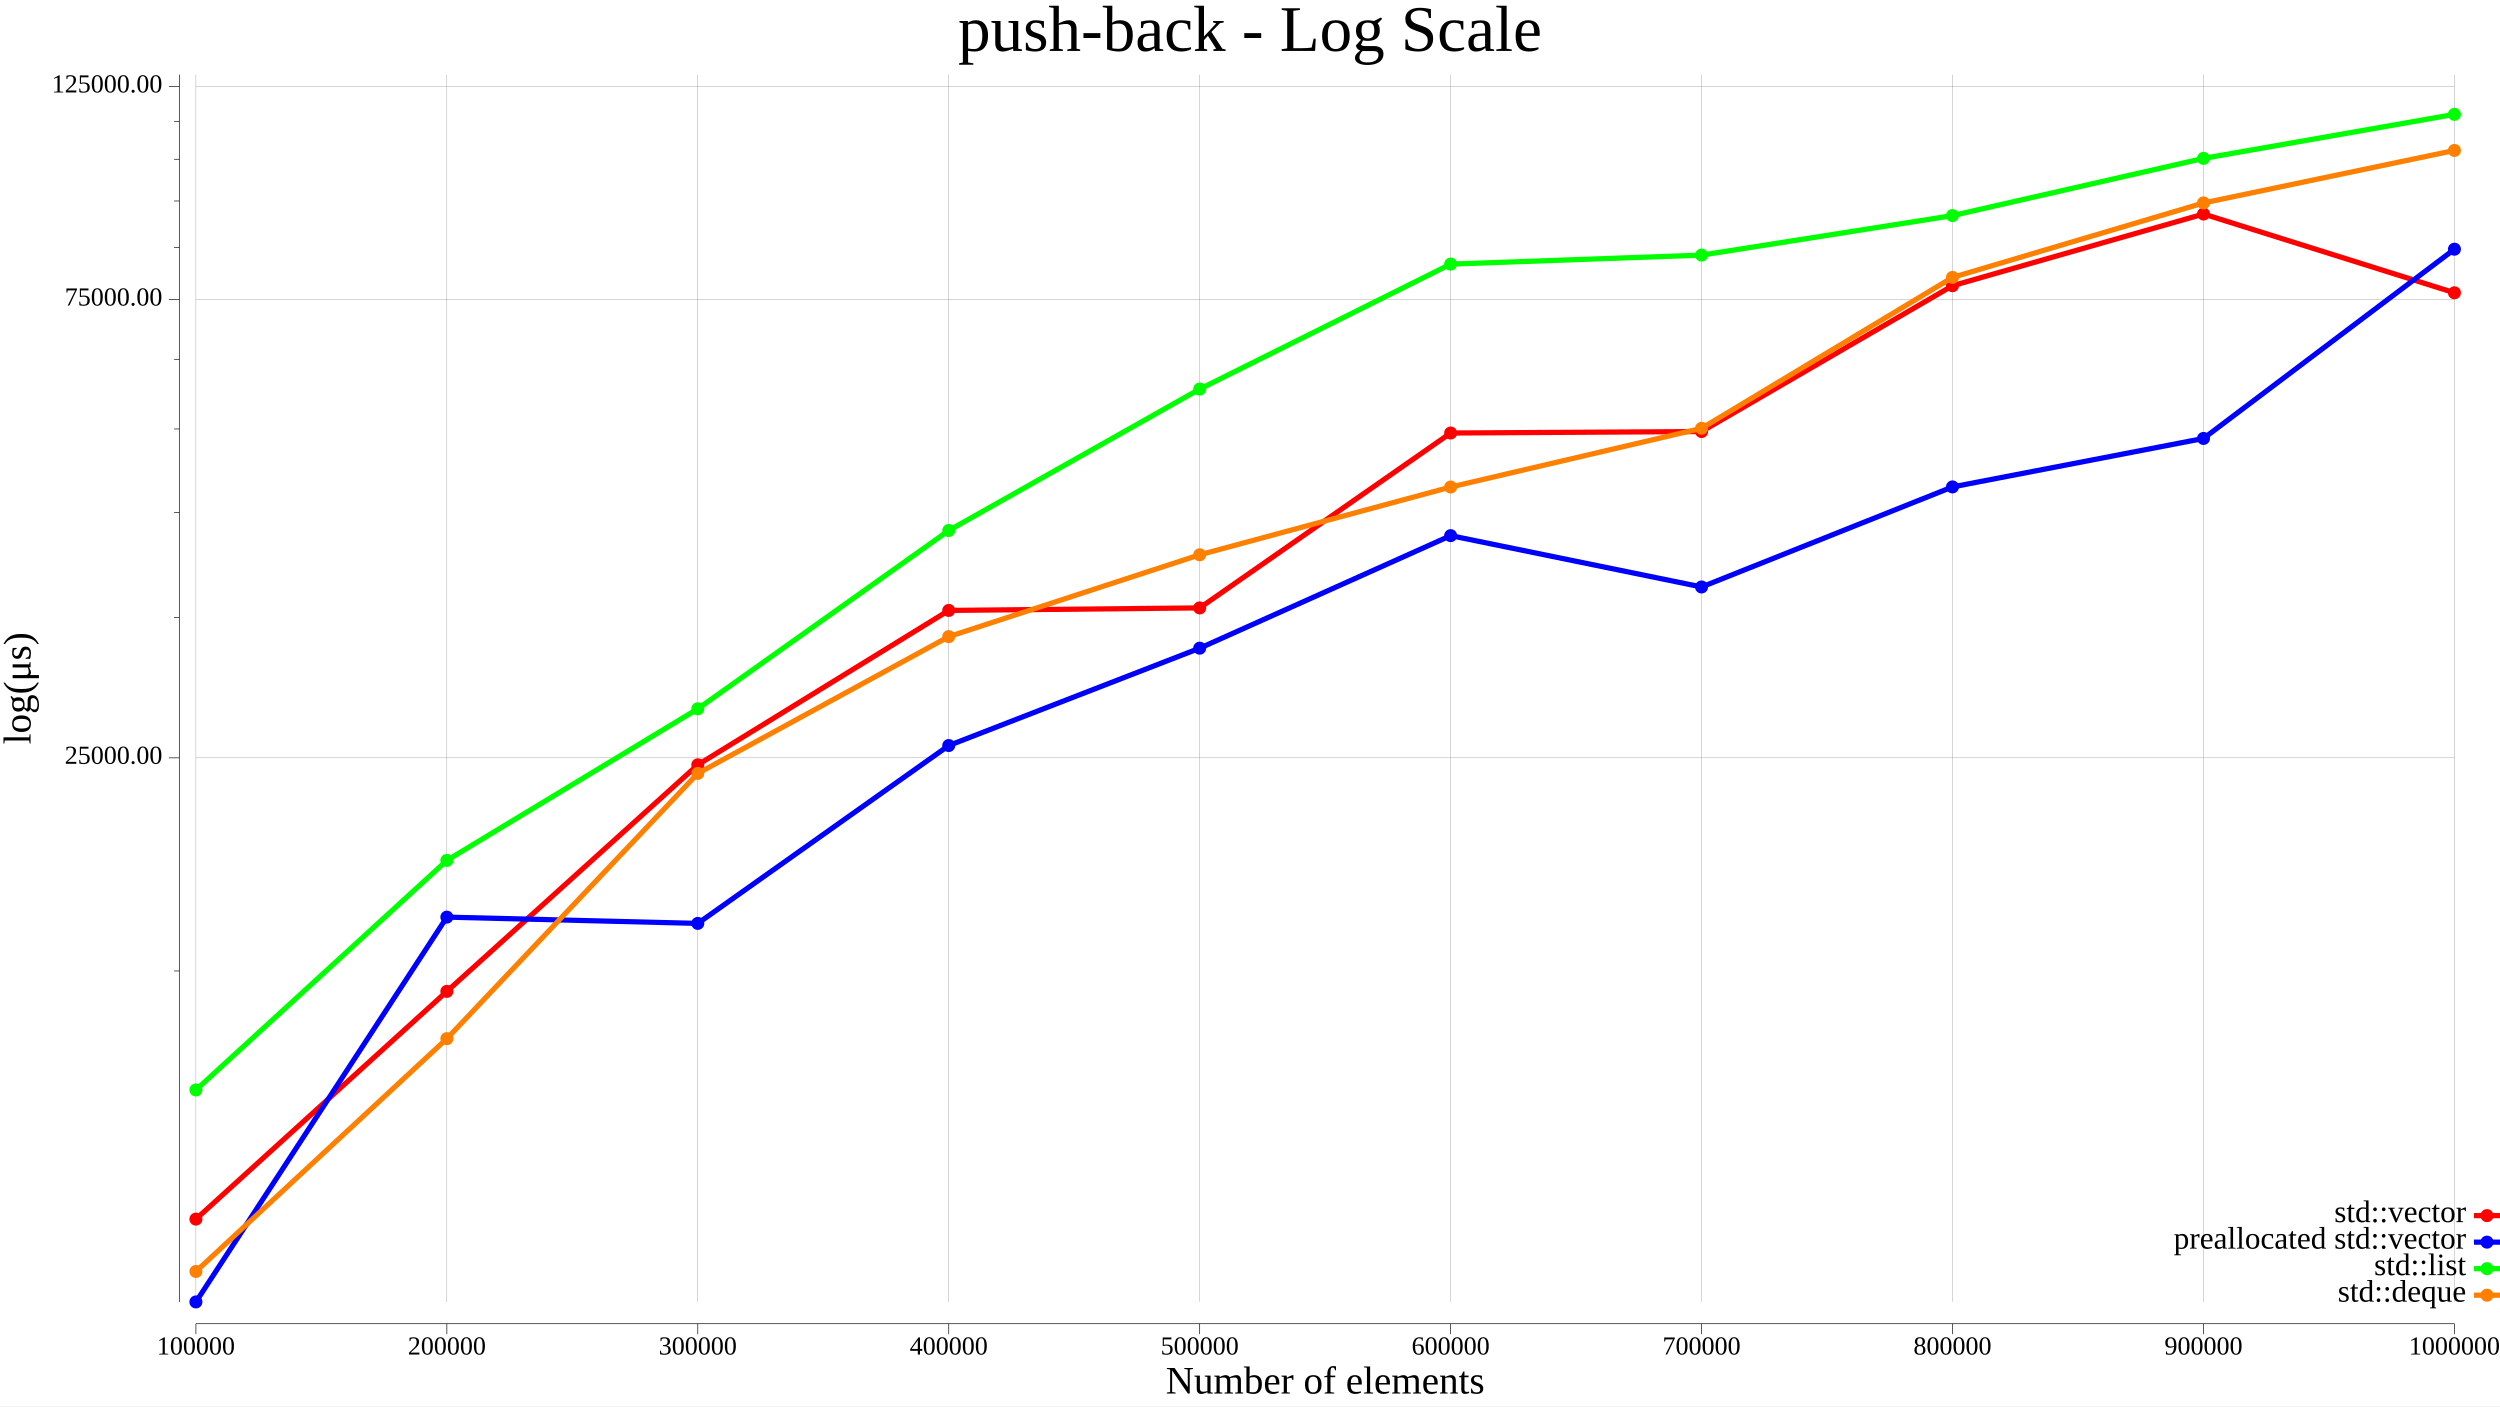
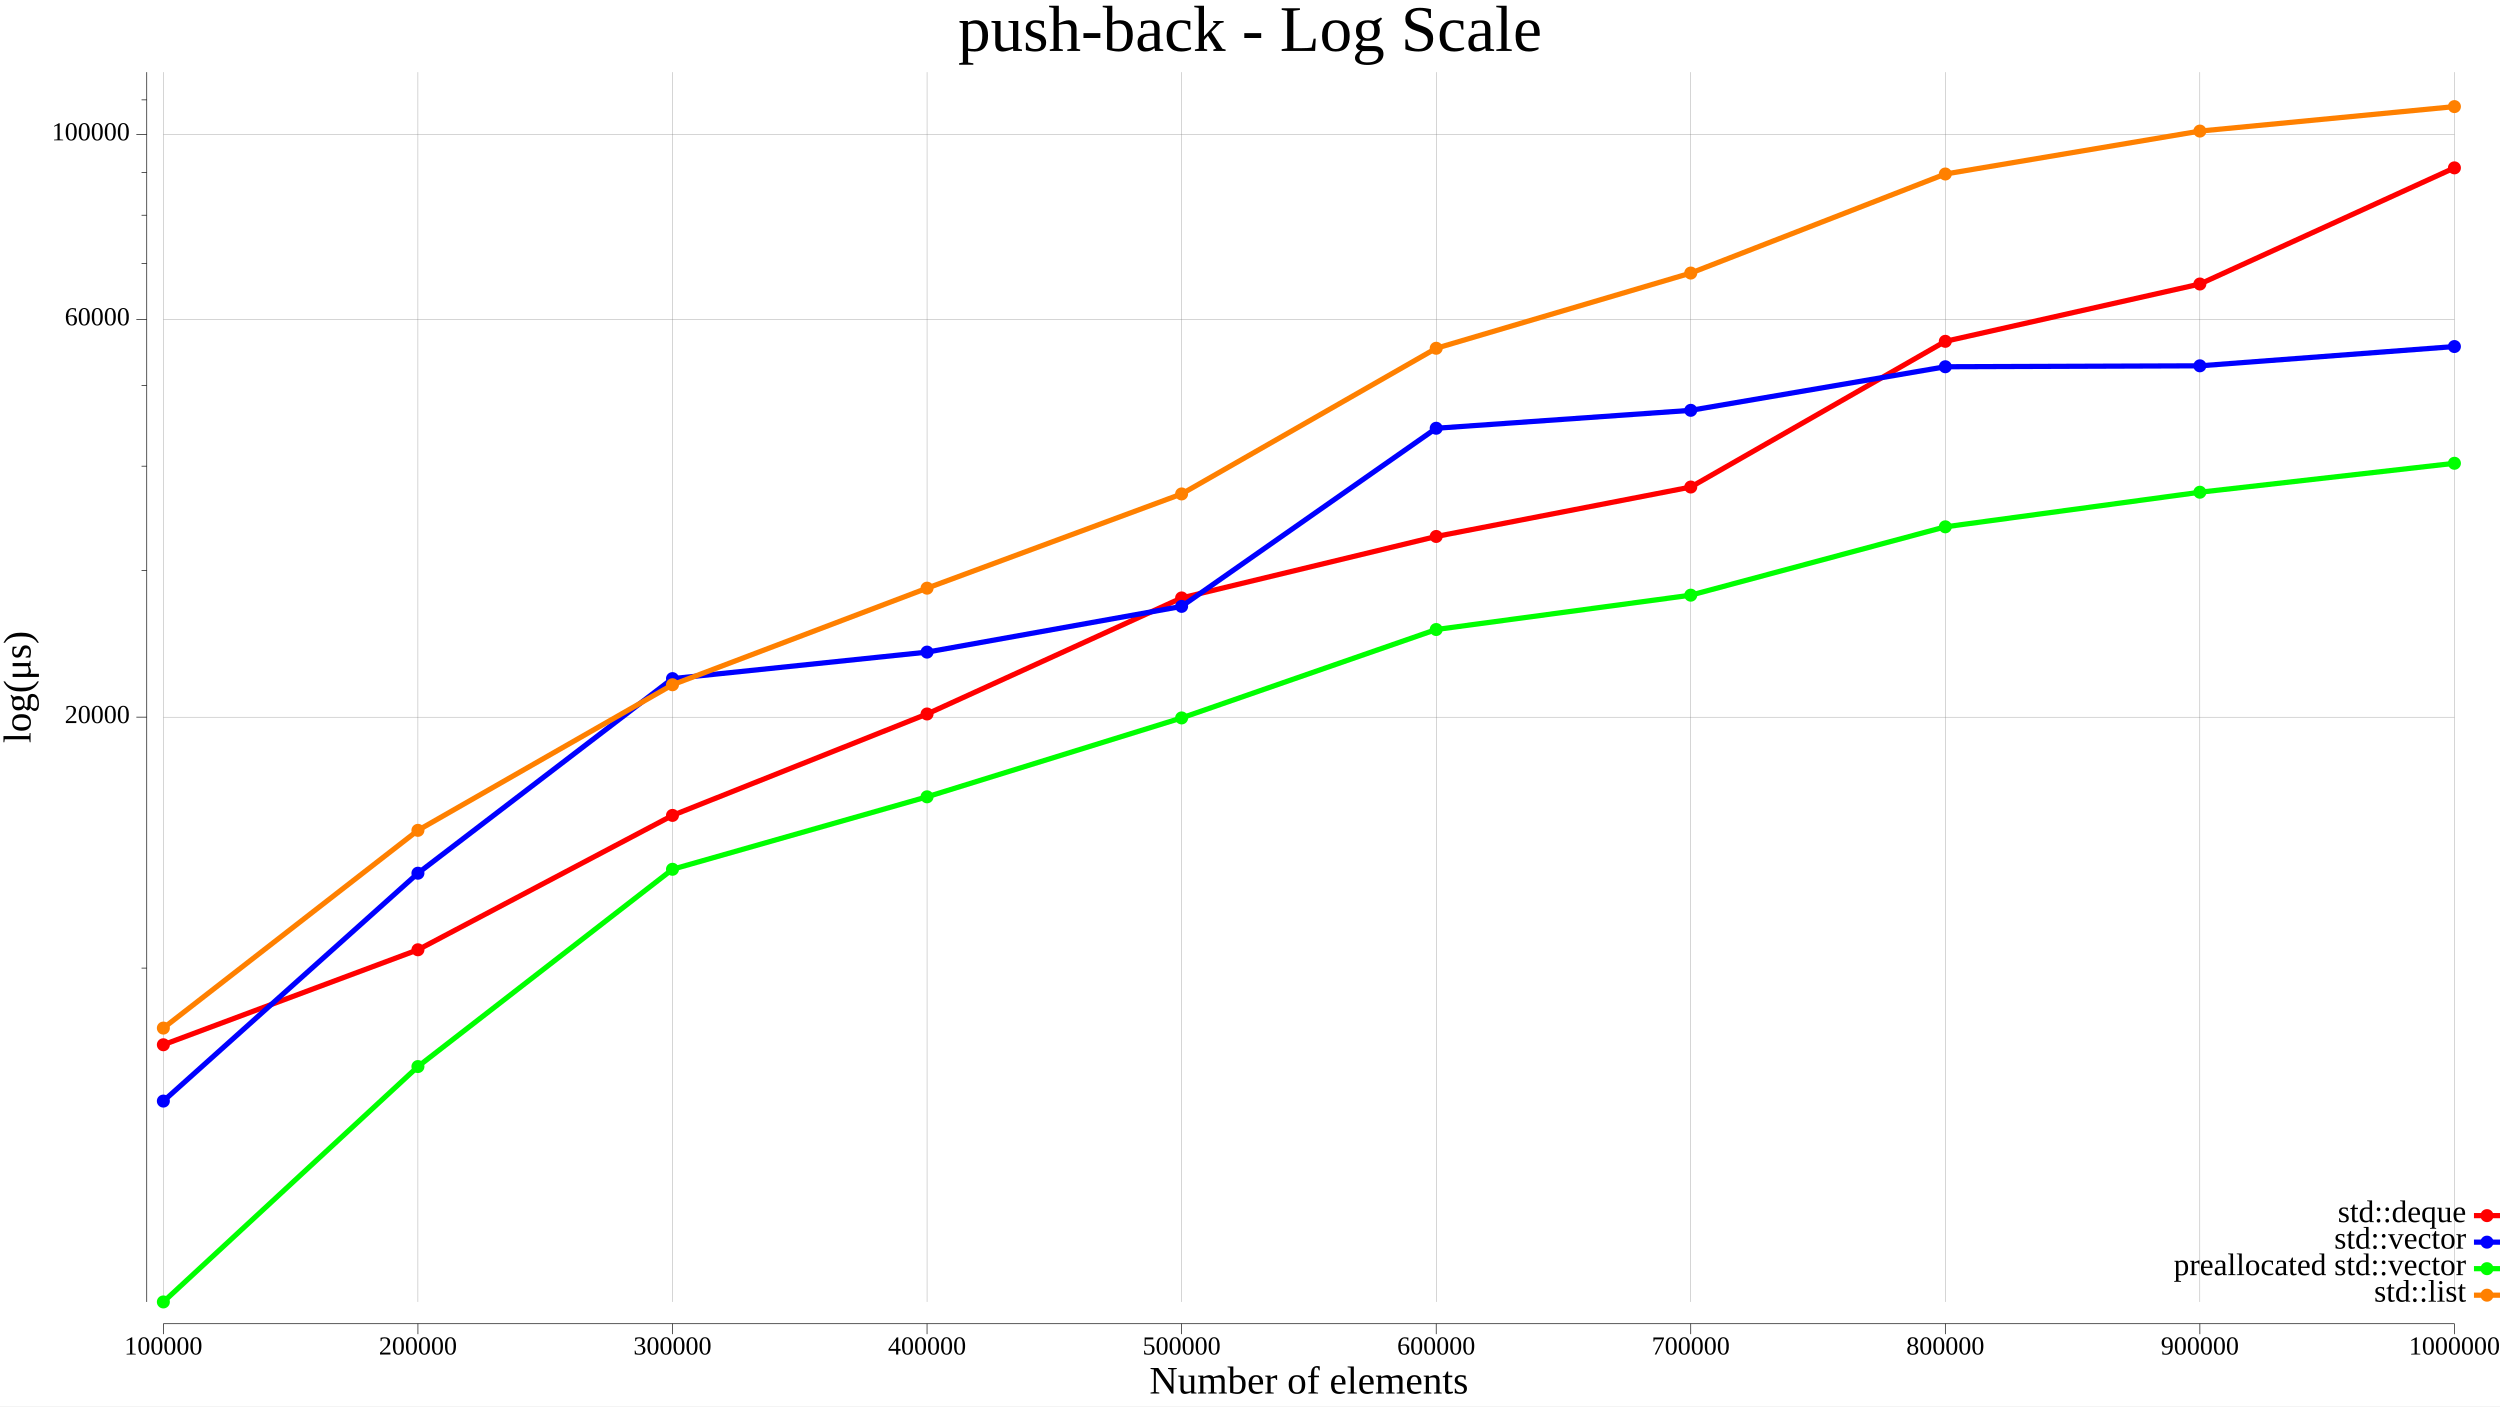
<svg xmlns="http://www.w3.org/2000/svg" width="1920pt" height="1080pt" viewBox="0 0 1920 1080">
  <g transform="scale(1, -1) translate(0, -1080)">
    <path d="M0,0L1920,0L1920,1080L0,1080Z" style="fill:#FFFFFF" />
    <text x="735.77" y="-1040.9" transform="scale(1, -1)" style="font-family:Liberation Serif;font-variant:normal;font-weight:normal;font-style:normal;font-size:50px">push-back - Log Scale</text>
-     <text x="895.27" y="-9.756" transform="scale(1, -1)" style="font-family:Liberation Serif;font-variant:normal;font-weight:normal;font-style:normal;font-size:30px">Number of elements</text>
-     <text x="120.46" y="-39.727" transform="scale(1, -1)" style="font-family:Liberation Serif;font-variant:normal;font-weight:normal;font-style:normal;font-size:20px">100000</text>
-     <text x="313.19" y="-39.727" transform="scale(1, -1)" style="font-family:Liberation Serif;font-variant:normal;font-weight:normal;font-style:normal;font-size:20px">200000</text>
-     <text x="505.91" y="-39.727" transform="scale(1, -1)" style="font-family:Liberation Serif;font-variant:normal;font-weight:normal;font-style:normal;font-size:20px">300000</text>
-     <text x="698.64" y="-39.727" transform="scale(1, -1)" style="font-family:Liberation Serif;font-variant:normal;font-weight:normal;font-style:normal;font-size:20px">400000</text>
-     <text x="891.37" y="-39.727" transform="scale(1, -1)" style="font-family:Liberation Serif;font-variant:normal;font-weight:normal;font-style:normal;font-size:20px">500000</text>
-     <text x="1084.1" y="-39.727" transform="scale(1, -1)" style="font-family:Liberation Serif;font-variant:normal;font-weight:normal;font-style:normal;font-size:20px">600000</text>
-     <text x="1276.8" y="-39.727" transform="scale(1, -1)" style="font-family:Liberation Serif;font-variant:normal;font-weight:normal;font-style:normal;font-size:20px">700000</text>
-     <text x="1469.5" y="-39.727" transform="scale(1, -1)" style="font-family:Liberation Serif;font-variant:normal;font-weight:normal;font-style:normal;font-size:20px">800000</text>
-     <text x="1662.3" y="-39.727" transform="scale(1, -1)" style="font-family:Liberation Serif;font-variant:normal;font-weight:normal;font-style:normal;font-size:20px">900000</text>
+     <text x="882.77" y="-9.756" transform="scale(1, -1)" style="font-family:Liberation Serif;font-variant:normal;font-weight:normal;font-style:normal;font-size:30px">Number of elements</text>
+     <text x="95.462" y="-39.727" transform="scale(1, -1)" style="font-family:Liberation Serif;font-variant:normal;font-weight:normal;font-style:normal;font-size:20px">100000</text>
+     <text x="290.97" y="-39.727" transform="scale(1, -1)" style="font-family:Liberation Serif;font-variant:normal;font-weight:normal;font-style:normal;font-size:20px">200000</text>
+     <text x="486.47" y="-39.727" transform="scale(1, -1)" style="font-family:Liberation Serif;font-variant:normal;font-weight:normal;font-style:normal;font-size:20px">300000</text>
+     <text x="681.97" y="-39.727" transform="scale(1, -1)" style="font-family:Liberation Serif;font-variant:normal;font-weight:normal;font-style:normal;font-size:20px">400000</text>
+     <text x="877.48" y="-39.727" transform="scale(1, -1)" style="font-family:Liberation Serif;font-variant:normal;font-weight:normal;font-style:normal;font-size:20px">500000</text>
+     <text x="1073" y="-39.727" transform="scale(1, -1)" style="font-family:Liberation Serif;font-variant:normal;font-weight:normal;font-style:normal;font-size:20px">600000</text>
+     <text x="1268.5" y="-39.727" transform="scale(1, -1)" style="font-family:Liberation Serif;font-variant:normal;font-weight:normal;font-style:normal;font-size:20px">700000</text>
+     <text x="1464" y="-39.727" transform="scale(1, -1)" style="font-family:Liberation Serif;font-variant:normal;font-weight:normal;font-style:normal;font-size:20px">800000</text>
+     <text x="1659.5" y="-39.727" transform="scale(1, -1)" style="font-family:Liberation Serif;font-variant:normal;font-weight:normal;font-style:normal;font-size:20px">900000</text>
    <text x="1850" y="-39.727" transform="scale(1, -1)" style="font-family:Liberation Serif;font-variant:normal;font-weight:normal;font-style:normal;font-size:20px">1000000</text>
-     <path d="M150.46,55.371L150.46,63.371" style="fill:none;stroke:#000000;stroke-width:0.5" />
-     <path d="M343.19,55.371L343.19,63.371" style="fill:none;stroke:#000000;stroke-width:0.5" />
-     <path d="M535.91,55.371L535.91,63.371" style="fill:none;stroke:#000000;stroke-width:0.5" />
-     <path d="M728.64,55.371L728.64,63.371" style="fill:none;stroke:#000000;stroke-width:0.5" />
-     <path d="M921.37,55.371L921.37,63.371" style="fill:none;stroke:#000000;stroke-width:0.5" />
-     <path d="M1114.1,55.371L1114.1,63.371" style="fill:none;stroke:#000000;stroke-width:0.5" />
-     <path d="M1306.8,55.371L1306.8,63.371" style="fill:none;stroke:#000000;stroke-width:0.5" />
-     <path d="M1499.5,55.371L1499.5,63.371" style="fill:none;stroke:#000000;stroke-width:0.5" />
-     <path d="M1692.3,55.371L1692.3,63.371" style="fill:none;stroke:#000000;stroke-width:0.5" />
+     <path d="M125.46,55.371L125.46,63.371" style="fill:none;stroke:#000000;stroke-width:0.5" />
+     <path d="M320.97,55.371L320.97,63.371" style="fill:none;stroke:#000000;stroke-width:0.5" />
+     <path d="M516.47,55.371L516.47,63.371" style="fill:none;stroke:#000000;stroke-width:0.5" />
+     <path d="M711.97,55.371L711.97,63.371" style="fill:none;stroke:#000000;stroke-width:0.5" />
+     <path d="M907.48,55.371L907.48,63.371" style="fill:none;stroke:#000000;stroke-width:0.5" />
+     <path d="M1103,55.371L1103,63.371" style="fill:none;stroke:#000000;stroke-width:0.5" />
+     <path d="M1298.5,55.371L1298.5,63.371" style="fill:none;stroke:#000000;stroke-width:0.5" />
+     <path d="M1494,55.371L1494,63.371" style="fill:none;stroke:#000000;stroke-width:0.5" />
+     <path d="M1689.5,55.371L1689.5,63.371" style="fill:none;stroke:#000000;stroke-width:0.5" />
    <path d="M1885,55.371L1885,63.371" style="fill:none;stroke:#000000;stroke-width:0.5" />
-     <path d="M150.46,63.371L1885,63.371" style="fill:none;stroke:#000000;stroke-width:0.5" />
+     <path d="M125.46,63.371L1885,63.371" style="fill:none;stroke:#000000;stroke-width:0.5" />
    <g transform="rotate(90)">
-       <text x="508.37" y="23.467" transform="scale(1, -1)" style="font-family:Liberation Serif;font-variant:normal;font-weight:normal;font-style:normal;font-size:30px">log(μs)</text>
+       <text x="509.33" y="23.467" transform="scale(1, -1)" style="font-family:Liberation Serif;font-variant:normal;font-weight:normal;font-style:normal;font-size:30px">log(μs)</text>
    </g>
-     <text x="49.712" y="-493.39" transform="scale(1, -1)" style="font-family:Liberation Serif;font-variant:normal;font-weight:normal;font-style:normal;font-size:20px">25000.00</text>
-     <text x="49.712" y="-845.34" transform="scale(1, -1)" style="font-family:Liberation Serif;font-variant:normal;font-weight:normal;font-style:normal;font-size:20px">75000.00</text>
-     <text x="39.712" y="-1009" transform="scale(1, -1)" style="font-family:Liberation Serif;font-variant:normal;font-weight:normal;font-style:normal;font-size:20px">125000.00</text>
-     <path d="M129.71,497.96L137.71,497.96" style="fill:none;stroke:#000000;stroke-width:0.5" />
-     <path d="M129.71,849.91L137.71,849.91" style="fill:none;stroke:#000000;stroke-width:0.5" />
-     <path d="M129.71,1013.6L137.71,1013.6" style="fill:none;stroke:#000000;stroke-width:0.5" />
-     <path d="M133.71,334.31L137.71,334.31" style="fill:none;stroke:#000000;stroke-width:0.5" />
-     <path d="M133.71,605.75L137.71,605.75" style="fill:none;stroke:#000000;stroke-width:0.5" />
-     <path d="M133.71,686.26L137.71,686.26" style="fill:none;stroke:#000000;stroke-width:0.5" />
-     <path d="M133.71,750.55L137.71,750.55" style="fill:none;stroke:#000000;stroke-width:0.5" />
-     <path d="M133.71,804.06L137.71,804.06" style="fill:none;stroke:#000000;stroke-width:0.5" />
-     <path d="M133.71,890L137.71,890" style="fill:none;stroke:#000000;stroke-width:0.5" />
-     <path d="M133.71,925.64L137.71,925.64" style="fill:none;stroke:#000000;stroke-width:0.5" />
-     <path d="M133.71,957.7L137.71,957.7" style="fill:none;stroke:#000000;stroke-width:0.5" />
-     <path d="M133.71,986.84L137.71,986.84" style="fill:none;stroke:#000000;stroke-width:0.5" />
-     <path d="M137.71,80.11L137.71,1022.7" style="fill:none;stroke:#000000;stroke-width:0.5" />
-     <path d="M150.46,80.11L150.46,1022.7" style="fill:none;stroke:#808080;stroke-width:0.25" />
-     <path d="M343.19,80.11L343.19,1022.7" style="fill:none;stroke:#808080;stroke-width:0.25" />
-     <path d="M535.91,80.11L535.91,1022.7" style="fill:none;stroke:#808080;stroke-width:0.25" />
-     <path d="M728.64,80.11L728.64,1022.7" style="fill:none;stroke:#808080;stroke-width:0.25" />
-     <path d="M921.37,80.11L921.37,1022.7" style="fill:none;stroke:#808080;stroke-width:0.25" />
-     <path d="M1114.1,80.11L1114.1,1022.7" style="fill:none;stroke:#808080;stroke-width:0.25" />
-     <path d="M1306.8,80.11L1306.8,1022.7" style="fill:none;stroke:#808080;stroke-width:0.25" />
-     <path d="M1499.5,80.11L1499.5,1022.7" style="fill:none;stroke:#808080;stroke-width:0.25" />
-     <path d="M1692.3,80.11L1692.3,1022.7" style="fill:none;stroke:#808080;stroke-width:0.25" />
-     <path d="M1885,80.11L1885,1022.7" style="fill:none;stroke:#808080;stroke-width:0.25" />
-     <path d="M150.46,497.96L1885,497.96" style="fill:none;stroke:#808080;stroke-width:0.25" />
-     <path d="M150.46,849.91L1885,849.91" style="fill:none;stroke:#808080;stroke-width:0.25" />
-     <path d="M150.46,1013.6L1885,1013.6" style="fill:none;stroke:#808080;stroke-width:0.25" />
-     <path d="M150.46,143.72L343.19,318.62L535.91,492.62L728.64,611.19L921.37,613.13L1114.1,747.44L1306.8,748.57L1499.5,860.56L1692.3,915.64L1885,855.14" style="fill:none;stroke:#FF0000;stroke-width:4" />
-     <path d="M155.46,143.72A5,5 0 1 1 145.46,143.72A5,5 0 1 1 155.46,143.72Z" style="fill:#FF0000" />
-     <path d="M348.19,318.62A5,5 0 1 1 338.19,318.62A5,5 0 1 1 348.19,318.62Z" style="fill:#FF0000" />
-     <path d="M540.91,492.62A5,5 0 1 1 530.91,492.62A5,5 0 1 1 540.91,492.62Z" style="fill:#FF0000" />
-     <path d="M733.64,611.19A5,5 0 1 1 723.64,611.19A5,5 0 1 1 733.64,611.19Z" style="fill:#FF0000" />
-     <path d="M926.37,613.13A5,5 0 1 1 916.37,613.13A5,5 0 1 1 926.37,613.13Z" style="fill:#FF0000" />
-     <path d="M1119.1,747.44A5,5 0 1 1 1109.1,747.44A5,5 0 1 1 1119.1,747.44Z" style="fill:#FF0000" />
-     <path d="M1311.8,748.57A5,5 0 1 1 1301.8,748.57A5,5 0 1 1 1311.8,748.57Z" style="fill:#FF0000" />
-     <path d="M1504.5,860.56A5,5 0 1 1 1494.5,860.56A5,5 0 1 1 1504.5,860.56Z" style="fill:#FF0000" />
-     <path d="M1697.3,915.64A5,5 0 1 1 1687.3,915.64A5,5 0 1 1 1697.3,915.64Z" style="fill:#FF0000" />
-     <path d="M1890,855.14A5,5 0 1 1 1880,855.14A5,5 0 1 1 1890,855.14Z" style="fill:#FF0000" />
-     <path d="M150.46,80.11L343.19,375.65L535.91,370.83L728.64,507.43L921.37,582.2L1114.1,668.63L1306.8,629.2L1499.5,706.05L1692.3,743.28L1885,888.61" style="fill:none;stroke:#0000FF;stroke-width:4" />
-     <path d="M155.46,80.11A5,5 0 1 1 145.46,80.11A5,5 0 1 1 155.46,80.11Z" style="fill:#0000FF" />
-     <path d="M348.19,375.65A5,5 0 1 1 338.19,375.65A5,5 0 1 1 348.19,375.65Z" style="fill:#0000FF" />
-     <path d="M540.91,370.83A5,5 0 1 1 530.91,370.83A5,5 0 1 1 540.91,370.83Z" style="fill:#0000FF" />
-     <path d="M733.64,507.43A5,5 0 1 1 723.64,507.43A5,5 0 1 1 733.64,507.43Z" style="fill:#0000FF" />
-     <path d="M926.37,582.2A5,5 0 1 1 916.37,582.2A5,5 0 1 1 926.37,582.2Z" style="fill:#0000FF" />
-     <path d="M1119.1,668.63A5,5 0 1 1 1109.1,668.63A5,5 0 1 1 1119.1,668.63Z" style="fill:#0000FF" />
-     <path d="M1311.8,629.2A5,5 0 1 1 1301.8,629.2A5,5 0 1 1 1311.8,629.2Z" style="fill:#0000FF" />
-     <path d="M1504.5,706.05A5,5 0 1 1 1494.5,706.05A5,5 0 1 1 1504.5,706.05Z" style="fill:#0000FF" />
-     <path d="M1697.3,743.28A5,5 0 1 1 1687.3,743.28A5,5 0 1 1 1697.3,743.28Z" style="fill:#0000FF" />
-     <path d="M1890,888.61A5,5 0 1 1 1880,888.61A5,5 0 1 1 1890,888.61Z" style="fill:#0000FF" />
-     <path d="M150.46,242.92L343.19,419.2L535.91,535.63L728.64,672.58L921.37,781.2L1114.1,877.16L1306.8,884.08L1499.5,914.43L1692.3,958.37L1885,992.18" style="fill:none;stroke:#00FF00;stroke-width:4" />
-     <path d="M155.46,242.92A5,5 0 1 1 145.46,242.92A5,5 0 1 1 155.46,242.92Z" style="fill:#00FF00" />
-     <path d="M348.19,419.2A5,5 0 1 1 338.19,419.2A5,5 0 1 1 348.19,419.2Z" style="fill:#00FF00" />
-     <path d="M540.91,535.63A5,5 0 1 1 530.91,535.63A5,5 0 1 1 540.91,535.63Z" style="fill:#00FF00" />
-     <path d="M733.64,672.58A5,5 0 1 1 723.64,672.58A5,5 0 1 1 733.64,672.58Z" style="fill:#00FF00" />
-     <path d="M926.37,781.2A5,5 0 1 1 916.37,781.2A5,5 0 1 1 926.37,781.2Z" style="fill:#00FF00" />
-     <path d="M1119.1,877.16A5,5 0 1 1 1109.1,877.16A5,5 0 1 1 1119.1,877.16Z" style="fill:#00FF00" />
-     <path d="M1311.8,884.08A5,5 0 1 1 1301.8,884.08A5,5 0 1 1 1311.8,884.08Z" style="fill:#00FF00" />
-     <path d="M1504.5,914.43A5,5 0 1 1 1494.5,914.43A5,5 0 1 1 1504.5,914.43Z" style="fill:#00FF00" />
-     <path d="M1697.3,958.37A5,5 0 1 1 1687.3,958.37A5,5 0 1 1 1697.3,958.37Z" style="fill:#00FF00" />
-     <path d="M1890,992.18A5,5 0 1 1 1880,992.18A5,5 0 1 1 1890,992.18Z" style="fill:#00FF00" />
-     <path d="M150.46,103.51L343.19,282.32L535.91,486.04L728.64,591.08L921.37,653.93L1114.1,705.97L1306.8,751.06L1499.5,866.95L1692.3,924.15L1885,964.46" style="fill:none;stroke:#FF8000;stroke-width:4" />
-     <path d="M155.46,103.51A5,5 0 1 1 145.46,103.51A5,5 0 1 1 155.46,103.51Z" style="fill:#FF8000" />
-     <path d="M348.19,282.32A5,5 0 1 1 338.19,282.32A5,5 0 1 1 348.19,282.32Z" style="fill:#FF8000" />
-     <path d="M540.91,486.04A5,5 0 1 1 530.91,486.04A5,5 0 1 1 540.91,486.04Z" style="fill:#FF8000" />
-     <path d="M733.64,591.08A5,5 0 1 1 723.64,591.08A5,5 0 1 1 733.64,591.08Z" style="fill:#FF8000" />
-     <path d="M926.37,653.93A5,5 0 1 1 916.37,653.93A5,5 0 1 1 926.37,653.93Z" style="fill:#FF8000" />
-     <path d="M1119.1,705.97A5,5 0 1 1 1109.1,705.97A5,5 0 1 1 1119.1,705.97Z" style="fill:#FF8000" />
-     <path d="M1311.8,751.06A5,5 0 1 1 1301.8,751.06A5,5 0 1 1 1311.8,751.06Z" style="fill:#FF8000" />
-     <path d="M1504.5,866.95A5,5 0 1 1 1494.5,866.95A5,5 0 1 1 1504.5,866.95Z" style="fill:#FF8000" />
-     <path d="M1697.3,924.15A5,5 0 1 1 1687.3,924.15A5,5 0 1 1 1697.3,924.15Z" style="fill:#FF8000" />
-     <path d="M1890,964.46A5,5 0 1 1 1880,964.46A5,5 0 1 1 1890,964.46Z" style="fill:#FF8000" />
+     <text x="49.712" y="-524.67" transform="scale(1, -1)" style="font-family:Liberation Serif;font-variant:normal;font-weight:normal;font-style:normal;font-size:20px">20000</text>
+     <text x="49.712" y="-830.16" transform="scale(1, -1)" style="font-family:Liberation Serif;font-variant:normal;font-weight:normal;font-style:normal;font-size:20px">60000</text>
+     <text x="39.712" y="-972.2" transform="scale(1, -1)" style="font-family:Liberation Serif;font-variant:normal;font-weight:normal;font-style:normal;font-size:20px">100000</text>
+     <path d="M104.71,529.24L112.71,529.24" style="fill:none;stroke:#000000;stroke-width:0.5" />
+     <path d="M104.71,834.73L112.71,834.73" style="fill:none;stroke:#000000;stroke-width:0.5" />
+     <path d="M104.71,976.77L112.71,976.77" style="fill:none;stroke:#000000;stroke-width:0.5" />
+     <path d="M108.71,336.5L112.71,336.5" style="fill:none;stroke:#000000;stroke-width:0.5" />
+     <path d="M108.71,641.99L112.71,641.99" style="fill:none;stroke:#000000;stroke-width:0.5" />
+     <path d="M108.71,721.98L112.71,721.98" style="fill:none;stroke:#000000;stroke-width:0.5" />
+     <path d="M108.71,784.03L112.71,784.03" style="fill:none;stroke:#000000;stroke-width:0.5" />
+     <path d="M108.71,877.59L112.71,877.59" style="fill:none;stroke:#000000;stroke-width:0.5" />
+     <path d="M108.71,914.72L112.71,914.72" style="fill:none;stroke:#000000;stroke-width:0.5" />
+     <path d="M108.71,947.47L112.71,947.47" style="fill:none;stroke:#000000;stroke-width:0.5" />
+     <path d="M108.71,1003.3L112.71,1003.3" style="fill:none;stroke:#000000;stroke-width:0.5" />
+     <path d="M112.71,80.11L112.71,1024.6" style="fill:none;stroke:#000000;stroke-width:0.5" />
+     <path d="M125.46,80.11L125.46,1024.6" style="fill:none;stroke:#808080;stroke-width:0.25" />
+     <path d="M320.97,80.11L320.97,1024.6" style="fill:none;stroke:#808080;stroke-width:0.25" />
+     <path d="M516.47,80.11L516.47,1024.6" style="fill:none;stroke:#808080;stroke-width:0.25" />
+     <path d="M711.97,80.11L711.97,1024.6" style="fill:none;stroke:#808080;stroke-width:0.25" />
+     <path d="M907.48,80.11L907.48,1024.6" style="fill:none;stroke:#808080;stroke-width:0.25" />
+     <path d="M1103,80.11L1103,1024.6" style="fill:none;stroke:#808080;stroke-width:0.25" />
+     <path d="M1298.5,80.11L1298.5,1024.6" style="fill:none;stroke:#808080;stroke-width:0.25" />
+     <path d="M1494,80.11L1494,1024.6" style="fill:none;stroke:#808080;stroke-width:0.25" />
+     <path d="M1689.5,80.11L1689.5,1024.6" style="fill:none;stroke:#808080;stroke-width:0.25" />
+     <path d="M1885,80.11L1885,1024.6" style="fill:none;stroke:#808080;stroke-width:0.25" />
+     <path d="M125.46,529.24L1885,529.24" style="fill:none;stroke:#808080;stroke-width:0.25" />
+     <path d="M125.46,834.73L1885,834.73" style="fill:none;stroke:#808080;stroke-width:0.25" />
+     <path d="M125.46,976.77L1885,976.77" style="fill:none;stroke:#808080;stroke-width:0.25" />
+     <path d="M125.46,277.63L320.97,350.57L516.47,453.77L711.97,531.66L907.48,620.78L1103,667.99L1298.5,705.96L1494,817.86L1689.5,861.88L1885,951.08" style="fill:none;stroke:#FF0000;stroke-width:4" />
+     <path d="M130.46,277.63A5,5 0 1 1 120.46,277.63A5,5 0 1 1 130.46,277.63Z" style="fill:#FF0000" />
+     <path d="M325.97,350.57A5,5 0 1 1 315.97,350.57A5,5 0 1 1 325.97,350.57Z" style="fill:#FF0000" />
+     <path d="M521.47,453.77A5,5 0 1 1 511.47,453.77A5,5 0 1 1 521.47,453.77Z" style="fill:#FF0000" />
+     <path d="M716.97,531.66A5,5 0 1 1 706.97,531.66A5,5 0 1 1 716.97,531.66Z" style="fill:#FF0000" />
+     <path d="M912.48,620.78A5,5 0 1 1 902.48,620.78A5,5 0 1 1 912.48,620.78Z" style="fill:#FF0000" />
+     <path d="M1108,667.99A5,5 0 1 1 1098,667.99A5,5 0 1 1 1108,667.99Z" style="fill:#FF0000" />
+     <path d="M1303.5,705.96A5,5 0 1 1 1293.5,705.96A5,5 0 1 1 1303.5,705.96Z" style="fill:#FF0000" />
+     <path d="M1499,817.86A5,5 0 1 1 1489,817.86A5,5 0 1 1 1499,817.86Z" style="fill:#FF0000" />
+     <path d="M1694.5,861.88A5,5 0 1 1 1684.5,861.88A5,5 0 1 1 1694.5,861.88Z" style="fill:#FF0000" />
+     <path d="M1890,951.08A5,5 0 1 1 1880,951.08A5,5 0 1 1 1890,951.08Z" style="fill:#FF0000" />
+     <path d="M125.46,234.37L320.97,409.37L516.47,558.82L711.97,579.18L907.48,614.3L1103,751.1L1298.5,764.87L1494,798.34L1689.5,799.05L1885,813.86" style="fill:none;stroke:#0000FF;stroke-width:4" />
+     <path d="M130.46,234.37A5,5 0 1 1 120.46,234.37A5,5 0 1 1 130.46,234.37Z" style="fill:#0000FF" />
+     <path d="M325.97,409.37A5,5 0 1 1 315.97,409.37A5,5 0 1 1 325.97,409.37Z" style="fill:#0000FF" />
+     <path d="M521.47,558.82A5,5 0 1 1 511.47,558.82A5,5 0 1 1 521.47,558.82Z" style="fill:#0000FF" />
+     <path d="M716.97,579.18A5,5 0 1 1 706.97,579.18A5,5 0 1 1 716.97,579.18Z" style="fill:#0000FF" />
+     <path d="M912.48,614.3A5,5 0 1 1 902.48,614.3A5,5 0 1 1 912.48,614.3Z" style="fill:#0000FF" />
+     <path d="M1108,751.1A5,5 0 1 1 1098,751.1A5,5 0 1 1 1108,751.1Z" style="fill:#0000FF" />
+     <path d="M1303.5,764.87A5,5 0 1 1 1293.5,764.87A5,5 0 1 1 1303.5,764.87Z" style="fill:#0000FF" />
+     <path d="M1499,798.34A5,5 0 1 1 1489,798.34A5,5 0 1 1 1499,798.34Z" style="fill:#0000FF" />
+     <path d="M1694.5,799.05A5,5 0 1 1 1684.5,799.05A5,5 0 1 1 1694.5,799.05Z" style="fill:#0000FF" />
+     <path d="M1890,813.86A5,5 0 1 1 1880,813.86A5,5 0 1 1 1890,813.86Z" style="fill:#0000FF" />
+     <path d="M125.46,80.11L320.97,260.88L516.47,412.39L711.97,468.04L907.48,528.63L1103,596.53L1298.5,622.91L1494,675.4L1689.5,701.97L1885,724.2" style="fill:none;stroke:#00FF00;stroke-width:4" />
+     <path d="M130.46,80.11A5,5 0 1 1 120.46,80.11A5,5 0 1 1 130.46,80.11Z" style="fill:#00FF00" />
+     <path d="M325.97,260.88A5,5 0 1 1 315.97,260.88A5,5 0 1 1 325.97,260.88Z" style="fill:#00FF00" />
+     <path d="M521.47,412.39A5,5 0 1 1 511.47,412.39A5,5 0 1 1 521.47,412.39Z" style="fill:#00FF00" />
+     <path d="M716.97,468.04A5,5 0 1 1 706.97,468.04A5,5 0 1 1 716.97,468.04Z" style="fill:#00FF00" />
+     <path d="M912.48,528.63A5,5 0 1 1 902.48,528.63A5,5 0 1 1 912.48,528.63Z" style="fill:#00FF00" />
+     <path d="M1108,596.53A5,5 0 1 1 1098,596.53A5,5 0 1 1 1108,596.53Z" style="fill:#00FF00" />
+     <path d="M1303.5,622.91A5,5 0 1 1 1293.5,622.91A5,5 0 1 1 1303.5,622.91Z" style="fill:#00FF00" />
+     <path d="M1499,675.4A5,5 0 1 1 1489,675.4A5,5 0 1 1 1499,675.4Z" style="fill:#00FF00" />
+     <path d="M1694.5,701.97A5,5 0 1 1 1684.5,701.97A5,5 0 1 1 1694.5,701.97Z" style="fill:#00FF00" />
+     <path d="M1890,724.2A5,5 0 1 1 1880,724.2A5,5 0 1 1 1890,724.2Z" style="fill:#00FF00" />
+     <path d="M125.46,290.43L320.97,442.3L516.47,554.11L711.97,628.28L907.48,700.65L1103,812.53L1298.5,870.29L1494,946.36L1689.5,979.33L1885,998.13" style="fill:none;stroke:#FF8000;stroke-width:4" />
+     <path d="M130.46,290.43A5,5 0 1 1 120.46,290.43A5,5 0 1 1 130.46,290.43Z" style="fill:#FF8000" />
+     <path d="M325.97,442.3A5,5 0 1 1 315.97,442.3A5,5 0 1 1 325.97,442.3Z" style="fill:#FF8000" />
+     <path d="M521.47,554.11A5,5 0 1 1 511.47,554.11A5,5 0 1 1 521.47,554.11Z" style="fill:#FF8000" />
+     <path d="M716.97,628.28A5,5 0 1 1 706.97,628.28A5,5 0 1 1 716.97,628.28Z" style="fill:#FF8000" />
+     <path d="M912.48,700.65A5,5 0 1 1 902.48,700.65A5,5 0 1 1 912.48,700.65Z" style="fill:#FF8000" />
+     <path d="M1108,812.53A5,5 0 1 1 1098,812.53A5,5 0 1 1 1108,812.53Z" style="fill:#FF8000" />
+     <path d="M1303.5,870.29A5,5 0 1 1 1293.5,870.29A5,5 0 1 1 1303.5,870.29Z" style="fill:#FF8000" />
+     <path d="M1499,946.36A5,5 0 1 1 1489,946.36A5,5 0 1 1 1499,946.36Z" style="fill:#FF8000" />
+     <path d="M1694.5,979.33A5,5 0 1 1 1684.5,979.33A5,5 0 1 1 1694.5,979.33Z" style="fill:#FF8000" />
+     <path d="M1890,998.13A5,5 0 1 1 1880,998.13A5,5 0 1 1 1890,998.13Z" style="fill:#FF8000" />
    <path d="M1900,146.4L1920,146.4" style="fill:none;stroke:#FF0000;stroke-width:4" />
    <path d="M1915,146.4A5,5 0 1 1 1905,146.4A5,5 0 1 1 1915,146.4Z" style="fill:#FF0000" />
-     <text x="1792.7" y="-141.42" transform="scale(1, -1)" style="font-family:Liberation Serif;font-variant:normal;font-weight:normal;font-style:normal;font-size:24px">std::vector</text>
+     <text x="1795.4" y="-141.42" transform="scale(1, -1)" style="font-family:Liberation Serif;font-variant:normal;font-weight:normal;font-style:normal;font-size:24px">std::deque</text>
    <path d="M1900,126.03L1920,126.03" style="fill:none;stroke:#0000FF;stroke-width:4" />
    <path d="M1915,126.03A5,5 0 1 1 1905,126.03A5,5 0 1 1 1915,126.03Z" style="fill:#0000FF" />
-     <text x="1669.4" y="-121.05" transform="scale(1, -1)" style="font-family:Liberation Serif;font-variant:normal;font-weight:normal;font-style:normal;font-size:24px">preallocated std::vector</text>
+     <text x="1792.7" y="-121.05" transform="scale(1, -1)" style="font-family:Liberation Serif;font-variant:normal;font-weight:normal;font-style:normal;font-size:24px">std::vector</text>
    <path d="M1900,105.66L1920,105.66" style="fill:none;stroke:#00FF00;stroke-width:4" />
    <path d="M1915,105.66A5,5 0 1 1 1905,105.66A5,5 0 1 1 1915,105.66Z" style="fill:#00FF00" />
-     <text x="1823.3" y="-100.69" transform="scale(1, -1)" style="font-family:Liberation Serif;font-variant:normal;font-weight:normal;font-style:normal;font-size:24px">std::list</text>
+     <text x="1669.4" y="-100.69" transform="scale(1, -1)" style="font-family:Liberation Serif;font-variant:normal;font-weight:normal;font-style:normal;font-size:24px">preallocated std::vector</text>
    <path d="M1900,85.294L1920,85.294" style="fill:none;stroke:#FF8000;stroke-width:4" />
    <path d="M1915,85.294A5,5 0 1 1 1905,85.294A5,5 0 1 1 1915,85.294Z" style="fill:#FF8000" />
-     <text x="1795.4" y="-80.319" transform="scale(1, -1)" style="font-family:Liberation Serif;font-variant:normal;font-weight:normal;font-style:normal;font-size:24px">std::deque</text>
+     <text x="1823.3" y="-80.319" transform="scale(1, -1)" style="font-family:Liberation Serif;font-variant:normal;font-weight:normal;font-style:normal;font-size:24px">std::list</text>
  </g>
</svg>
